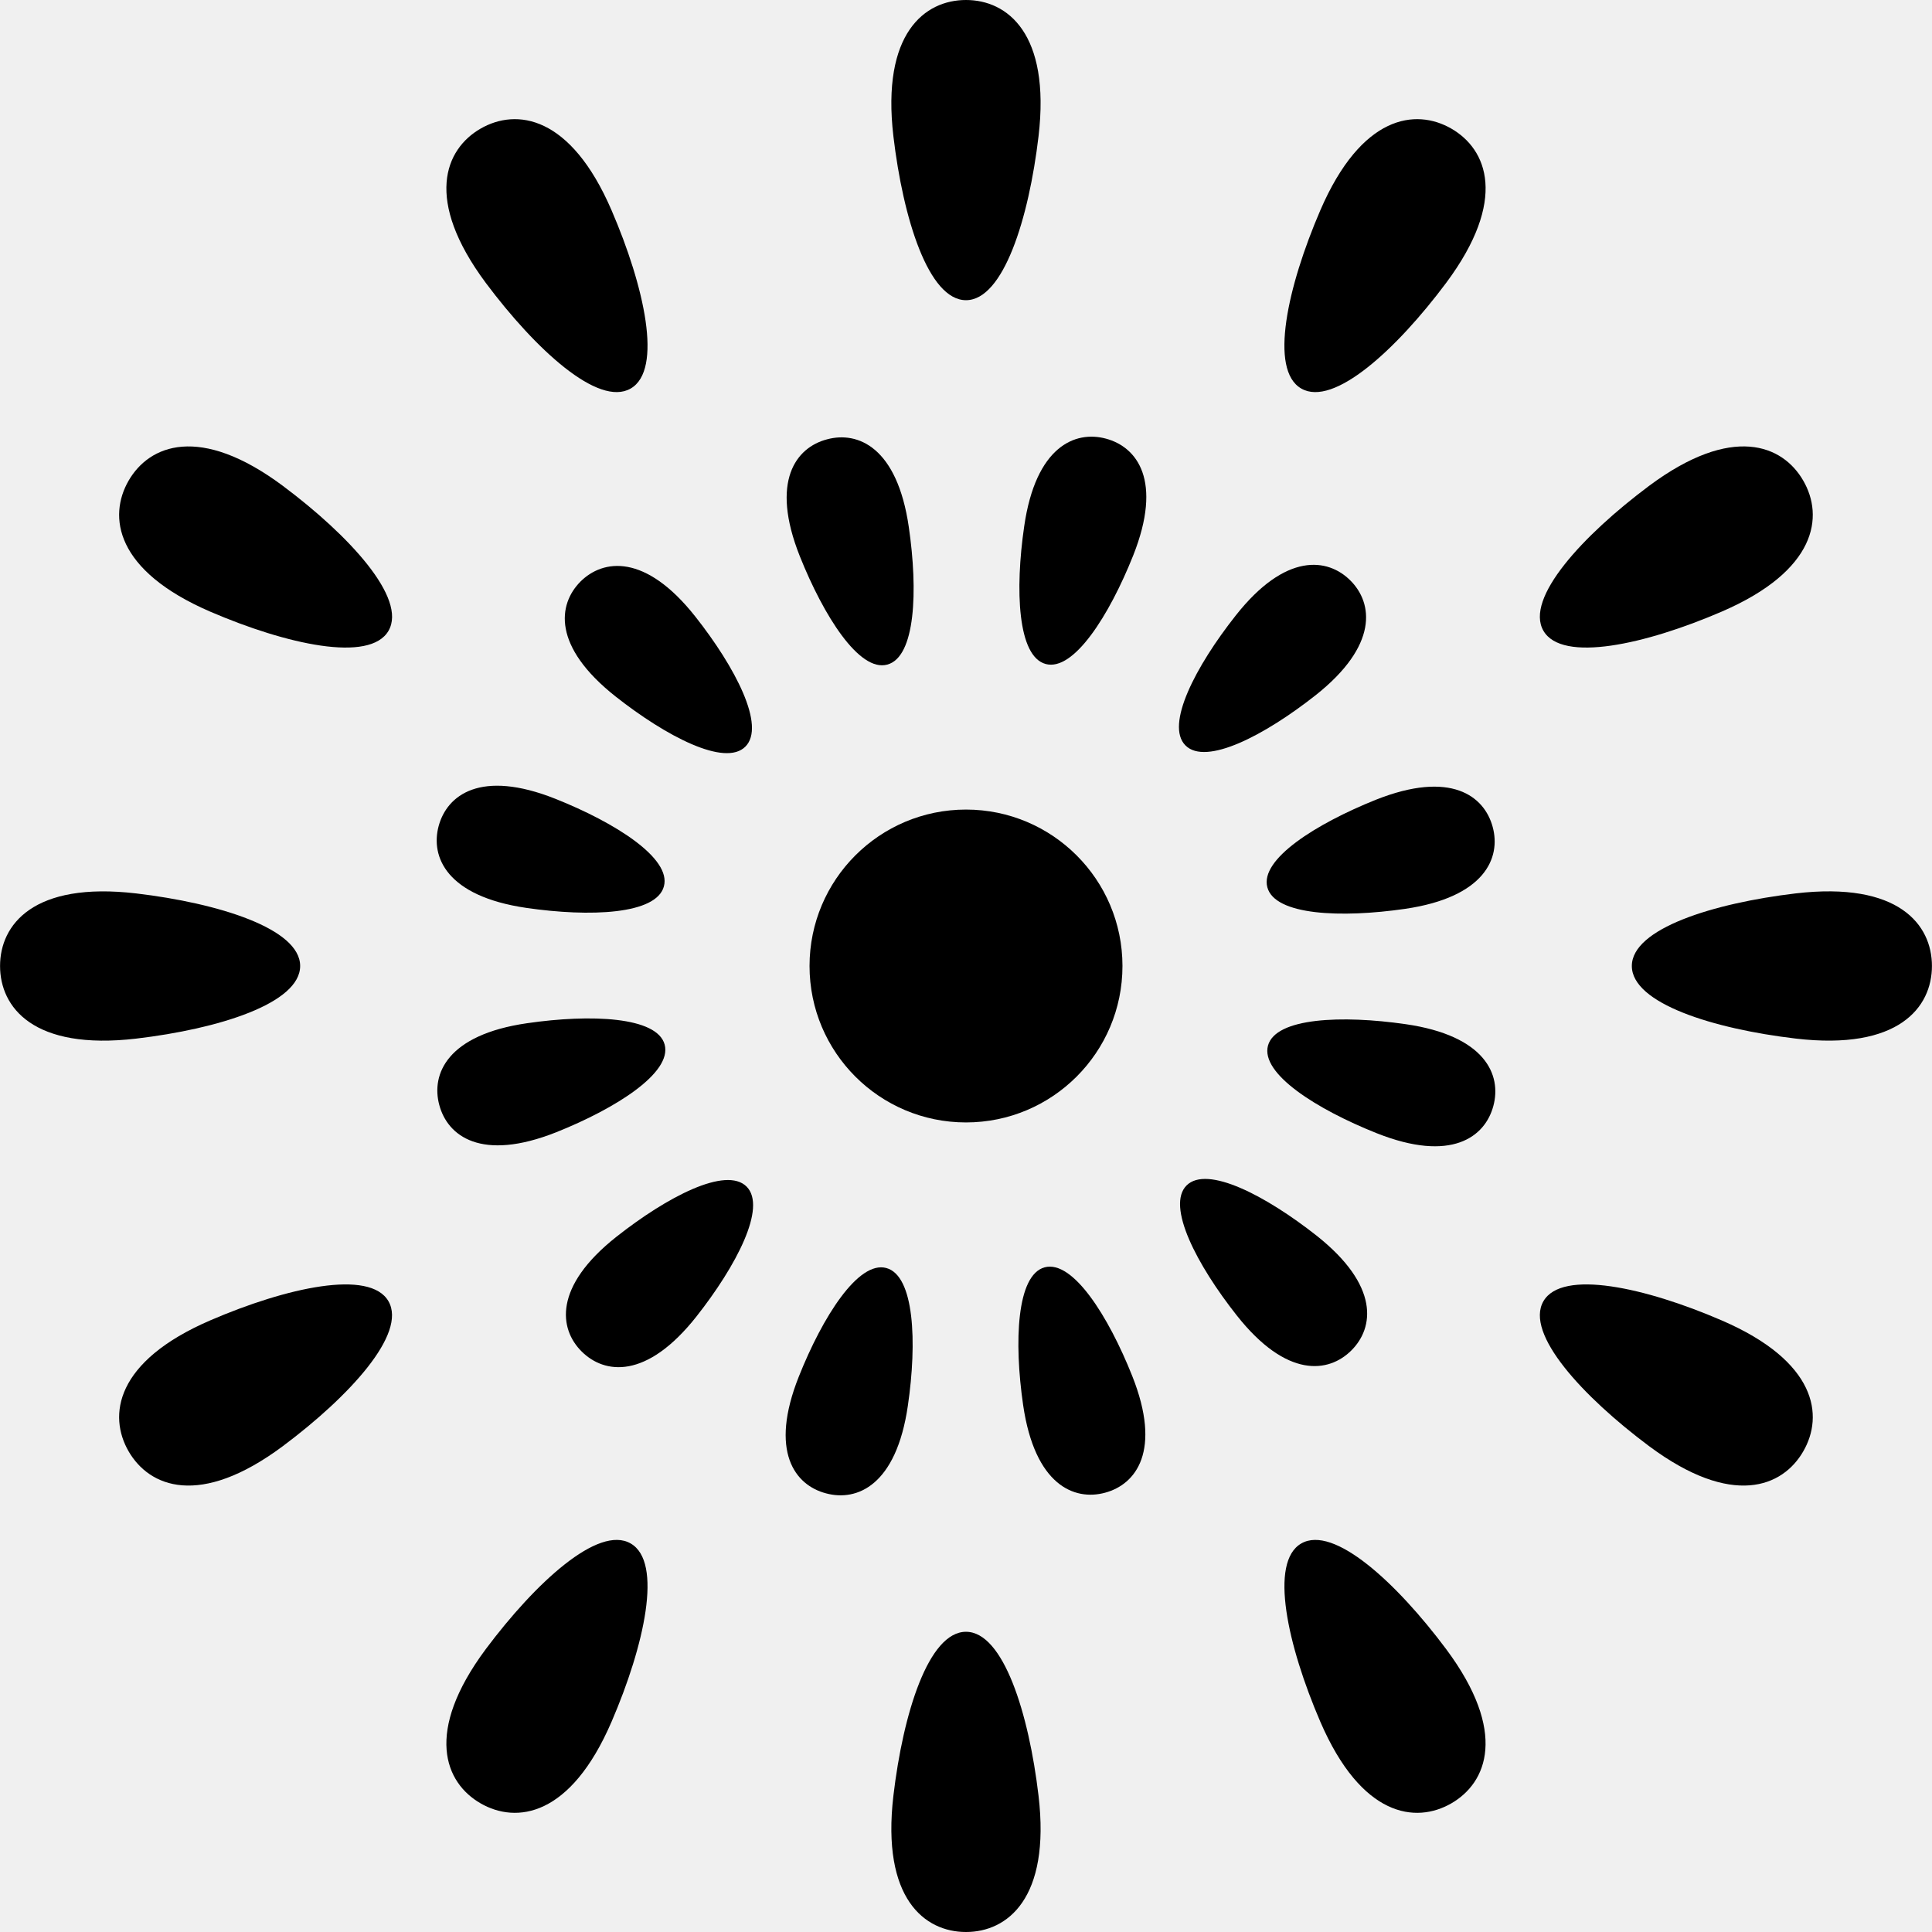
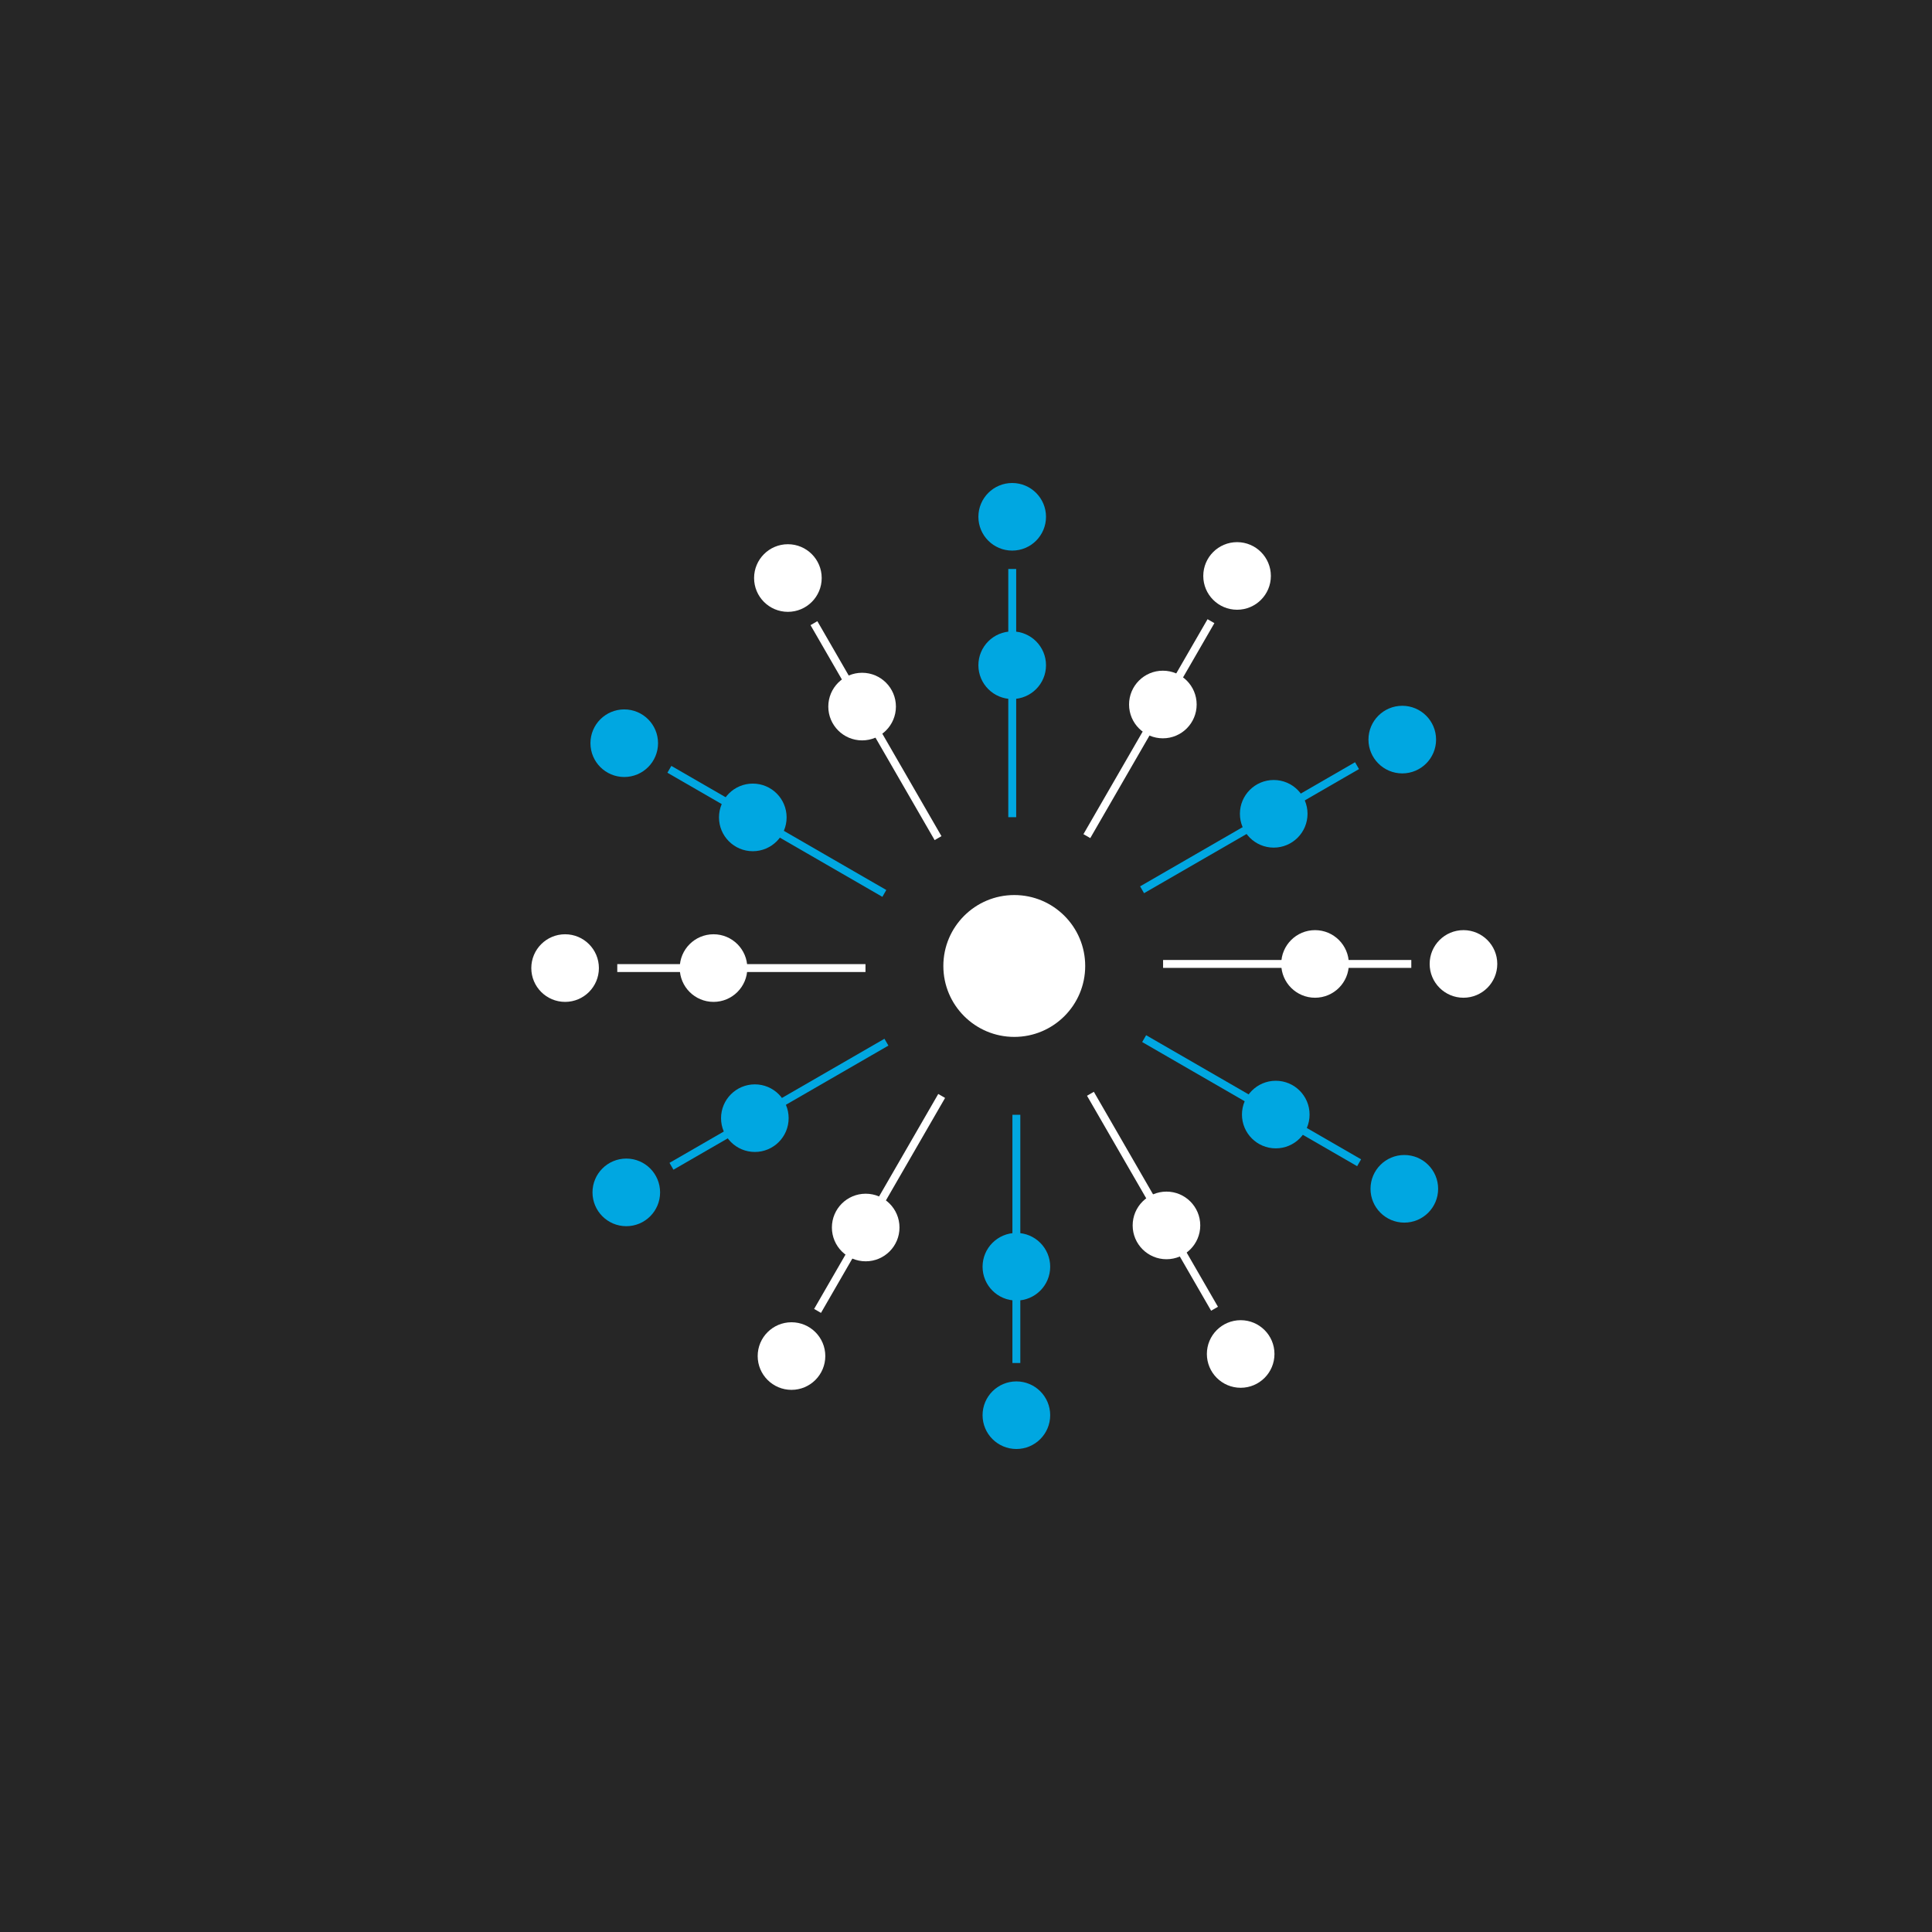
- <svg xmlns="http://www.w3.org/2000/svg" height="800px" width="800px" version="1.1" id="_x32_" viewBox="0 0 512 512" xml:space="preserve">
-   <style type="text/css">
- 	.st0{fill:#000000;}
- </style>
-   <g>
-     <path class="st0" d="M256,79.553c9.902,0,16.652-21.627,19.222-43.438C278.44,8.79,266.897,0,256,0   c-10.914,0-22.441,8.79-19.24,36.115C239.332,57.926,246.065,79.553,256,79.553z" />
-     <path class="st0" d="M256,432.439c-9.936,0-16.669,21.628-19.24,43.446C233.56,503.202,245.087,512,256,512   c10.897,0,22.44-8.798,19.222-36.115C272.652,454.067,265.902,432.439,256,432.439z" />
-     <path class="st0" d="M167.134,102.964c8.591-4.935,3.632-27.068-5.058-47.22c-10.88-25.268-25.26-27.101-34.714-21.661   c-9.454,5.465-15.026,18.842,1.394,40.908C141.907,92.572,158.542,107.931,167.134,102.964z" />
-     <path class="st0" d="M344.849,409.036c-8.574,4.926-3.632,27.06,5.042,47.228c10.897,25.26,25.277,27.092,34.73,21.644   c9.438-5.448,15.044-18.842-1.392-40.9C370.093,419.428,353.441,404.077,344.849,409.036z" />
-     <path class="st0" d="M74.967,128.762c-22.042-16.419-35.427-10.822-40.884-1.384c-5.456,9.453-3.615,23.825,21.645,34.722   c20.168,8.683,42.293,13.617,47.236,5.059C107.923,158.559,92.548,141.898,74.967,128.762z" />
-     <path class="st0" d="M456.239,349.908c-20.135-8.699-42.277-13.625-47.219-5.066c-4.96,8.6,10.415,25.26,27.997,38.395   c22.058,16.42,35.426,10.83,40.867,1.385C483.357,375.176,481.516,360.797,456.239,349.908z" />
-     <path class="st0" d="M79.545,255.992c0-9.902-21.645-16.644-43.438-19.223C8.79,233.56,0.016,245.103,0.016,255.992   c0,10.921,8.774,22.448,36.091,19.248C57.9,272.677,79.545,265.918,79.545,255.992z" />
-     <path class="st0" d="M475.876,236.76c-21.794,2.588-43.422,9.322-43.422,19.232c0,9.926,21.628,16.669,43.422,19.239   c27.334,3.218,36.108-8.326,36.108-19.239C511.984,245.087,503.21,233.56,475.876,236.76z" />
-     <path class="st0" d="M55.728,349.908c-25.26,10.889-27.101,25.268-21.645,34.714c5.474,9.445,18.842,15.035,40.884-1.385   c17.581-13.135,32.939-29.796,27.98-38.395C98.021,336.283,75.896,341.209,55.728,349.908z" />
-     <path class="st0" d="M456.239,162.1c25.277-10.897,27.118-25.268,21.645-34.722c-5.441-9.454-18.809-15.035-40.867,1.384   c-17.582,13.136-32.956,29.796-27.997,38.396C413.962,175.716,436.104,170.783,456.239,162.1z" />
-     <path class="st0" d="M128.755,437.008c-16.42,22.058-10.848,35.452-1.394,40.9c9.47,5.448,23.834,3.616,34.714-21.644   c8.69-20.168,13.65-42.302,5.058-47.228C158.559,404.077,141.907,419.428,128.755,437.008z" />
-     <path class="st0" d="M383.229,74.992c16.436-22.067,10.864-35.443,1.392-40.908c-9.453-5.44-23.833-3.608-34.73,21.661   c-8.674,20.152-13.634,42.285-5.042,47.22C353.424,107.931,370.093,92.572,383.229,74.992z" />
-     <path class="st0" d="M235.135,176.123c7.48-1.99,8.177-19.563,5.706-36.463c-3.068-21.156-13.5-25.451-21.677-23.229   c-8.21,2.148-15.11,11.08-7.215,30.949C218.284,163.253,227.722,178.155,235.135,176.123z" />
-     <path class="st0" d="M276.848,335.852c-7.414,2.007-8.16,19.638-5.705,36.514c3.084,21.155,13.517,25.442,21.71,23.219   c8.193-2.197,15.092-11.096,7.198-30.94C293.732,348.772,284.295,333.87,276.848,335.852z" />
-     <path class="st0" d="M153.815,154.139c-5.954,6.02-7.497,17.133,9.305,30.426c13.368,10.548,29.008,18.742,34.415,13.294   c5.457-5.466-2.704-21.073-13.252-34.441C171.032,146.626,159.82,148.152,153.815,154.139z" />
-     <path class="st0" d="M358.135,357.869c6.004-5.996,7.53-17.15-9.254-30.434c-13.402-10.548-28.976-18.709-34.432-13.277   c-5.424,5.44,2.736,21.063,13.302,34.44C341.002,365.374,352.147,363.857,358.135,357.869z" />
-     <path class="st0" d="M139.469,240.6c16.901,2.463,34.515,1.749,36.472-5.714c2.024-7.439-12.888-16.876-28.742-23.187   c-19.853-7.894-28.727-0.987-30.95,7.198C114.043,227.058,118.322,237.507,139.469,240.6z" />
-     <path class="st0" d="M372.515,271.416c-16.885-2.438-34.466-1.733-36.489,5.689c-1.99,7.448,12.904,16.859,28.76,23.187   c19.869,7.911,28.776,0.987,30.966-7.19C397.974,284.908,393.694,274.485,372.515,271.416z" />
-     <path class="st0" d="M147.38,300.068c15.856-6.327,30.767-15.781,28.76-23.245c-1.991-7.397-19.604-8.119-36.489-5.656   c-21.164,3.06-25.442,13.509-23.236,21.669C118.604,301.039,127.511,307.938,147.38,300.068z" />
-     <path class="st0" d="M364.603,211.948c-15.856,6.369-30.75,15.765-28.744,23.196c1.991,7.446,19.588,8.168,36.489,5.713   c21.164-3.084,25.442-13.534,23.237-21.686C393.38,210.954,384.489,204.054,364.603,211.948z" />
-     <path class="st0" d="M163.368,327.75c-16.751,13.227-15.225,24.447-9.221,30.41c6.004,5.979,17.166,7.514,30.418-9.272   c10.532-13.368,18.725-28.967,13.285-34.432C192.378,309.008,176.77,317.176,163.368,327.75z" />
-     <path class="st0" d="M348.598,184.283c16.785-13.26,15.243-24.464,9.288-30.426c-5.988-6.012-17.182-7.521-30.418,9.271   c-10.582,13.394-18.742,29.008-13.302,34.424C319.606,203,335.214,194.823,348.598,184.283z" />
-     <path class="st0" d="M234.87,336.035c-7.414-1.991-16.851,12.886-23.17,28.759c-7.912,19.87-1.028,28.801,7.198,30.957   c8.194,2.222,18.626-2.065,21.694-23.22C243.063,355.638,242.316,338.033,234.87,336.035z" />
-     <path class="st0" d="M293.102,116.249c-8.177-2.222-18.626,2.065-21.677,23.22c-2.472,16.918-1.742,34.498,5.688,36.496   c7.43,2.024,16.868-12.895,23.186-28.734C308.195,127.353,301.328,118.464,293.102,116.249z" />
-     <path class="st0" d="M214.536,255.992c0,22.904,18.56,41.464,41.465,41.464c22.888,0,41.464-18.56,41.464-41.464   c0-22.888-18.576-41.448-41.464-41.448C233.095,214.544,214.536,233.104,214.536,255.992z" />
-   </g>
+ <svg xmlns="http://www.w3.org/2000/svg" width="80" height="80" viewBox="0 0 80 80" fill="none">
+   <rect width="80" height="80" fill="#262626" />
+   <path d="M58.065 32.025C58.838 32.025 59.465 31.398 59.465 30.625C59.465 29.852 58.838 29.225 58.065 29.225C57.292 29.225 56.665 29.852 56.665 30.625C56.665 31.398 57.292 32.025 58.065 32.025Z" fill="#00A7E1" />
+   <path d="M52.742 35.098C53.515 35.098 54.142 34.471 54.142 33.698C54.142 32.925 53.515 32.298 52.742 32.298C51.969 32.298 51.342 32.925 51.342 33.698C51.342 34.471 51.969 35.098 52.742 35.098Z" fill="#00A7E1" />
+   <path d="M56.11 31.562L47.209 36.702L47.373 36.985L56.273 31.846L56.11 31.562Z" fill="#00A7E1" />
+   <path d="M58.15 50.626C58.923 50.626 59.55 49.999 59.55 49.226C59.55 48.453 58.923 47.826 58.15 47.826C57.377 47.826 56.75 48.453 56.75 49.226C56.75 49.999 57.377 50.626 58.15 50.626Z" fill="#00A7E1" />
+   <path d="M52.827 47.551C53.6 47.551 54.227 46.925 54.227 46.152C54.227 45.379 53.6 44.752 52.827 44.752C52.054 44.752 51.427 45.379 51.427 46.152C51.427 46.925 52.054 47.551 52.827 47.551Z" fill="#00A7E1" />
+   <path d="M47.459 42.866L47.295 43.149L56.196 48.289L56.36 48.005L47.459 42.866Z" fill="#00A7E1" />
+   <path d="M40.686 58.6C40.686 57.827 41.313 57.201 42.086 57.201C42.859 57.201 43.486 57.827 43.486 58.6C43.486 59.374 42.859 60 42.086 60C41.313 59.999 40.686 59.374 40.686 58.6Z" fill="#00A7E1" />
+   <path d="M42.086 53.853C42.859 53.853 43.486 53.226 43.486 52.453C43.486 51.68 42.859 51.053 42.086 51.053C41.313 51.053 40.686 51.68 40.686 52.453C40.686 53.226 41.313 53.853 42.086 53.853Z" fill="#00A7E1" />
+   <path d="M42.249 46.161H41.922V56.439H42.249V46.161Z" fill="#00A7E1" />
+   <path d="M25.934 50.774C26.707 50.774 27.333 50.147 27.333 49.374C27.333 48.601 26.707 47.974 25.934 47.974C25.161 47.974 24.534 48.601 24.534 49.374C24.534 50.147 25.161 50.774 25.934 50.774Z" fill="#00A7E1" />
+   <path d="M31.257 47.7C32.03 47.7 32.656 47.074 32.656 46.301C32.656 45.528 32.03 44.901 31.257 44.901C30.484 44.901 29.857 45.528 29.857 46.301C29.857 47.074 30.484 47.7 31.257 47.7Z" fill="#00A7E1" />
+   <path d="M36.623 43.013L27.722 48.152L27.886 48.435L36.787 43.296L36.623 43.013Z" fill="#00A7E1" />
+   <path d="M25.849 32.174C26.622 32.174 27.248 31.547 27.248 30.774C27.248 30.001 26.622 29.375 25.849 29.375C25.076 29.375 24.449 30.001 24.449 30.774C24.449 31.547 25.076 32.174 25.849 32.174Z" fill="#00A7E1" />
+   <path d="M31.172 35.247C31.945 35.247 32.572 34.62 32.572 33.847C32.572 33.074 31.945 32.447 31.172 32.447C30.399 32.447 29.772 33.074 29.772 33.847C29.772 34.62 30.399 35.247 31.172 35.247Z" fill="#00A7E1" />
+   <path d="M27.799 31.714L27.636 31.997L36.537 37.136L36.7 36.853L27.799 31.714Z" fill="#00A7E1" />
+   <path d="M41.913 22.799C42.686 22.799 43.313 22.173 43.313 21.4C43.313 20.627 42.686 20 41.913 20C41.14 20 40.513 20.627 40.513 21.4C40.513 22.173 41.14 22.799 41.913 22.799Z" fill="#00A7E1" />
+   <path d="M41.913 28.945C42.686 28.945 43.313 28.319 43.313 27.546C43.313 26.773 42.686 26.146 41.913 26.146C41.14 26.146 40.513 26.773 40.513 27.546C40.513 28.319 41.14 28.945 41.913 28.945Z" fill="#00A7E1" />
+   <path d="M42.078 23.56H41.751V33.838H42.078V23.56Z" fill="#00A7E1" />
+   <path d="M51.225 25.248C51.998 25.248 52.624 24.622 52.624 23.849C52.624 23.075 51.998 22.449 51.225 22.449C50.452 22.449 49.825 23.075 49.825 23.849C49.825 24.622 50.452 25.248 51.225 25.248Z" fill="white" />
+   <path d="M48.152 30.572C48.925 30.572 49.551 29.945 49.551 29.172C49.551 28.399 48.925 27.772 48.152 27.772C47.379 27.772 46.752 28.399 46.752 29.172C46.752 29.945 47.379 30.572 48.152 30.572Z" fill="white" />
+   <path d="M50.002 25.64L44.863 34.541L45.146 34.704L50.285 25.803L50.002 25.64Z" fill="white" />
+   <path d="M60.599 41.314C61.372 41.314 61.999 40.688 61.999 39.914C61.999 39.141 61.372 38.515 60.599 38.515C59.826 38.515 59.199 39.141 59.199 39.914C59.199 40.688 59.826 41.314 60.599 41.314Z" fill="white" />
+   <path d="M54.453 41.314C55.226 41.314 55.853 40.688 55.853 39.914C55.853 39.141 55.226 38.515 54.453 38.515C53.68 38.515 53.053 39.141 53.053 39.914C53.053 40.688 53.68 41.314 54.453 41.314Z" fill="white" />
+   <path d="M58.439 39.751H48.161V40.078H58.439V39.751Z" fill="white" />
+   <path d="M51.374 57.465C52.147 57.465 52.773 56.838 52.773 56.065C52.773 55.292 52.147 54.666 51.374 54.666C50.601 54.666 49.974 55.292 49.974 56.065C49.974 56.838 50.601 57.465 51.374 57.465Z" fill="white" />
+   <path d="M48.301 52.142C49.074 52.142 49.7 51.515 49.7 50.742C49.7 49.969 49.074 49.342 48.301 49.342C47.528 49.342 46.901 49.969 46.901 50.742C46.901 51.515 47.528 52.142 48.301 52.142Z" fill="white" />
+   <path d="M45.294 45.209L45.011 45.373L50.15 54.274L50.433 54.111L45.294 45.209Z" fill="white" />
+   <path d="M32.774 57.551C33.547 57.551 34.174 56.924 34.174 56.151C34.174 55.378 33.547 54.752 32.774 54.752C32.001 54.752 31.374 55.378 31.374 56.151C31.374 56.924 32.001 57.551 32.774 57.551Z" fill="white" />
+   <path d="M35.847 52.228C36.62 52.228 37.246 51.602 37.246 50.828C37.246 50.055 36.62 49.429 35.847 49.429C35.074 49.429 34.447 50.055 34.447 50.828C34.447 51.602 35.074 52.228 35.847 52.228Z" fill="white" />
+   <path d="M38.851 45.299L33.711 54.2L33.995 54.364L39.134 45.463L38.851 45.299Z" fill="white" />
+   <path d="M23.4 41.486C24.173 41.486 24.799 40.859 24.799 40.086C24.799 39.313 24.173 38.686 23.4 38.686C22.627 38.686 22 39.313 22 40.086C22 40.859 22.627 41.486 23.4 41.486Z" fill="white" />
+   <path d="M29.546 41.486C30.319 41.486 30.945 40.859 30.945 40.086C30.945 39.313 30.319 38.686 29.546 38.686C28.772 38.686 28.146 39.313 28.146 40.086C28.146 40.859 28.772 41.486 29.546 41.486Z" fill="white" />
+   <path d="M35.838 39.922H25.56V40.249H35.838V39.922Z" fill="white" />
+   <path d="M32.625 25.335C33.398 25.335 34.025 24.708 34.025 23.935C34.025 23.162 33.398 22.535 32.625 22.535C31.852 22.535 31.225 23.162 31.225 23.935C31.225 24.708 31.852 25.335 32.625 25.335Z" fill="white" />
+   <path d="M35.698 30.658C36.471 30.658 37.098 30.031 37.098 29.258C37.098 28.485 36.471 27.858 35.698 27.858C34.925 27.858 34.298 28.485 34.298 29.258C34.298 30.031 34.925 30.658 35.698 30.658Z" fill="white" />
+   <path d="M33.845 25.722L33.562 25.886L38.701 34.787L38.984 34.623L33.845 25.722Z" fill="white" />
+   <path d="M41.999 42.936C43.621 42.936 44.936 41.621 44.936 39.999C44.936 38.377 43.621 37.062 41.999 37.062C40.377 37.062 39.062 38.377 39.062 39.999C39.062 41.621 40.377 42.936 41.999 42.936Z" fill="white" />
</svg>
